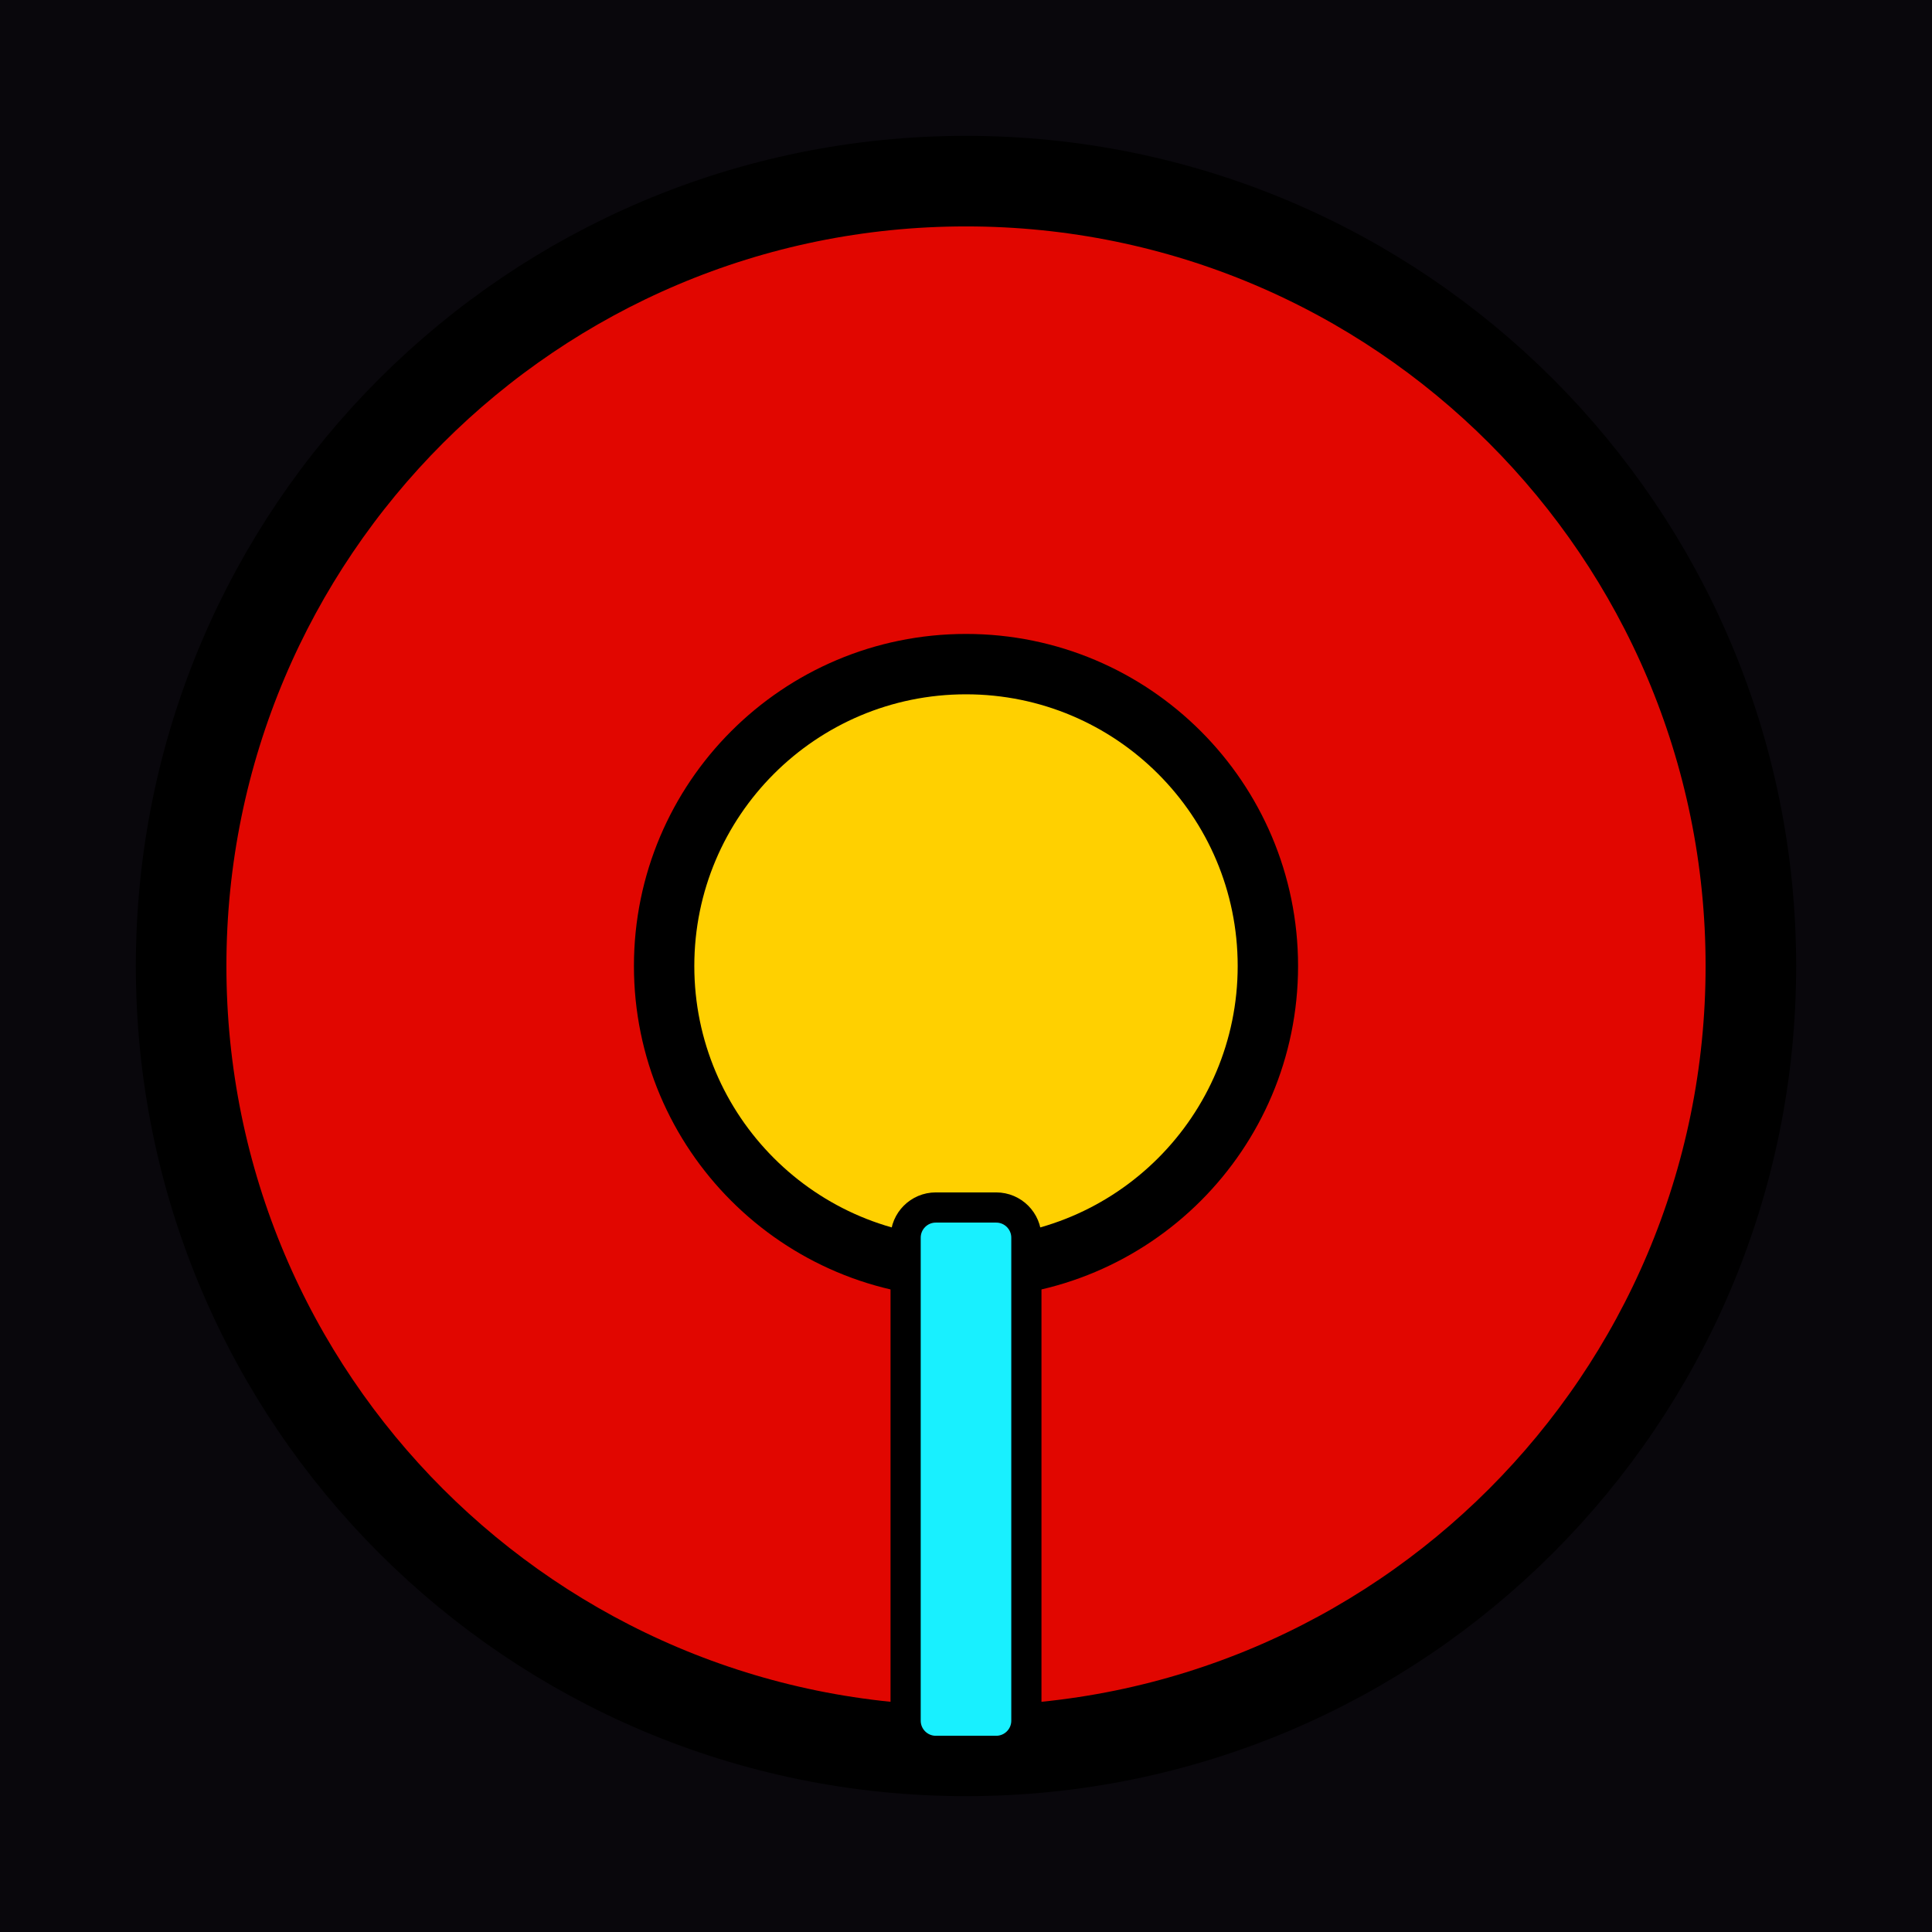
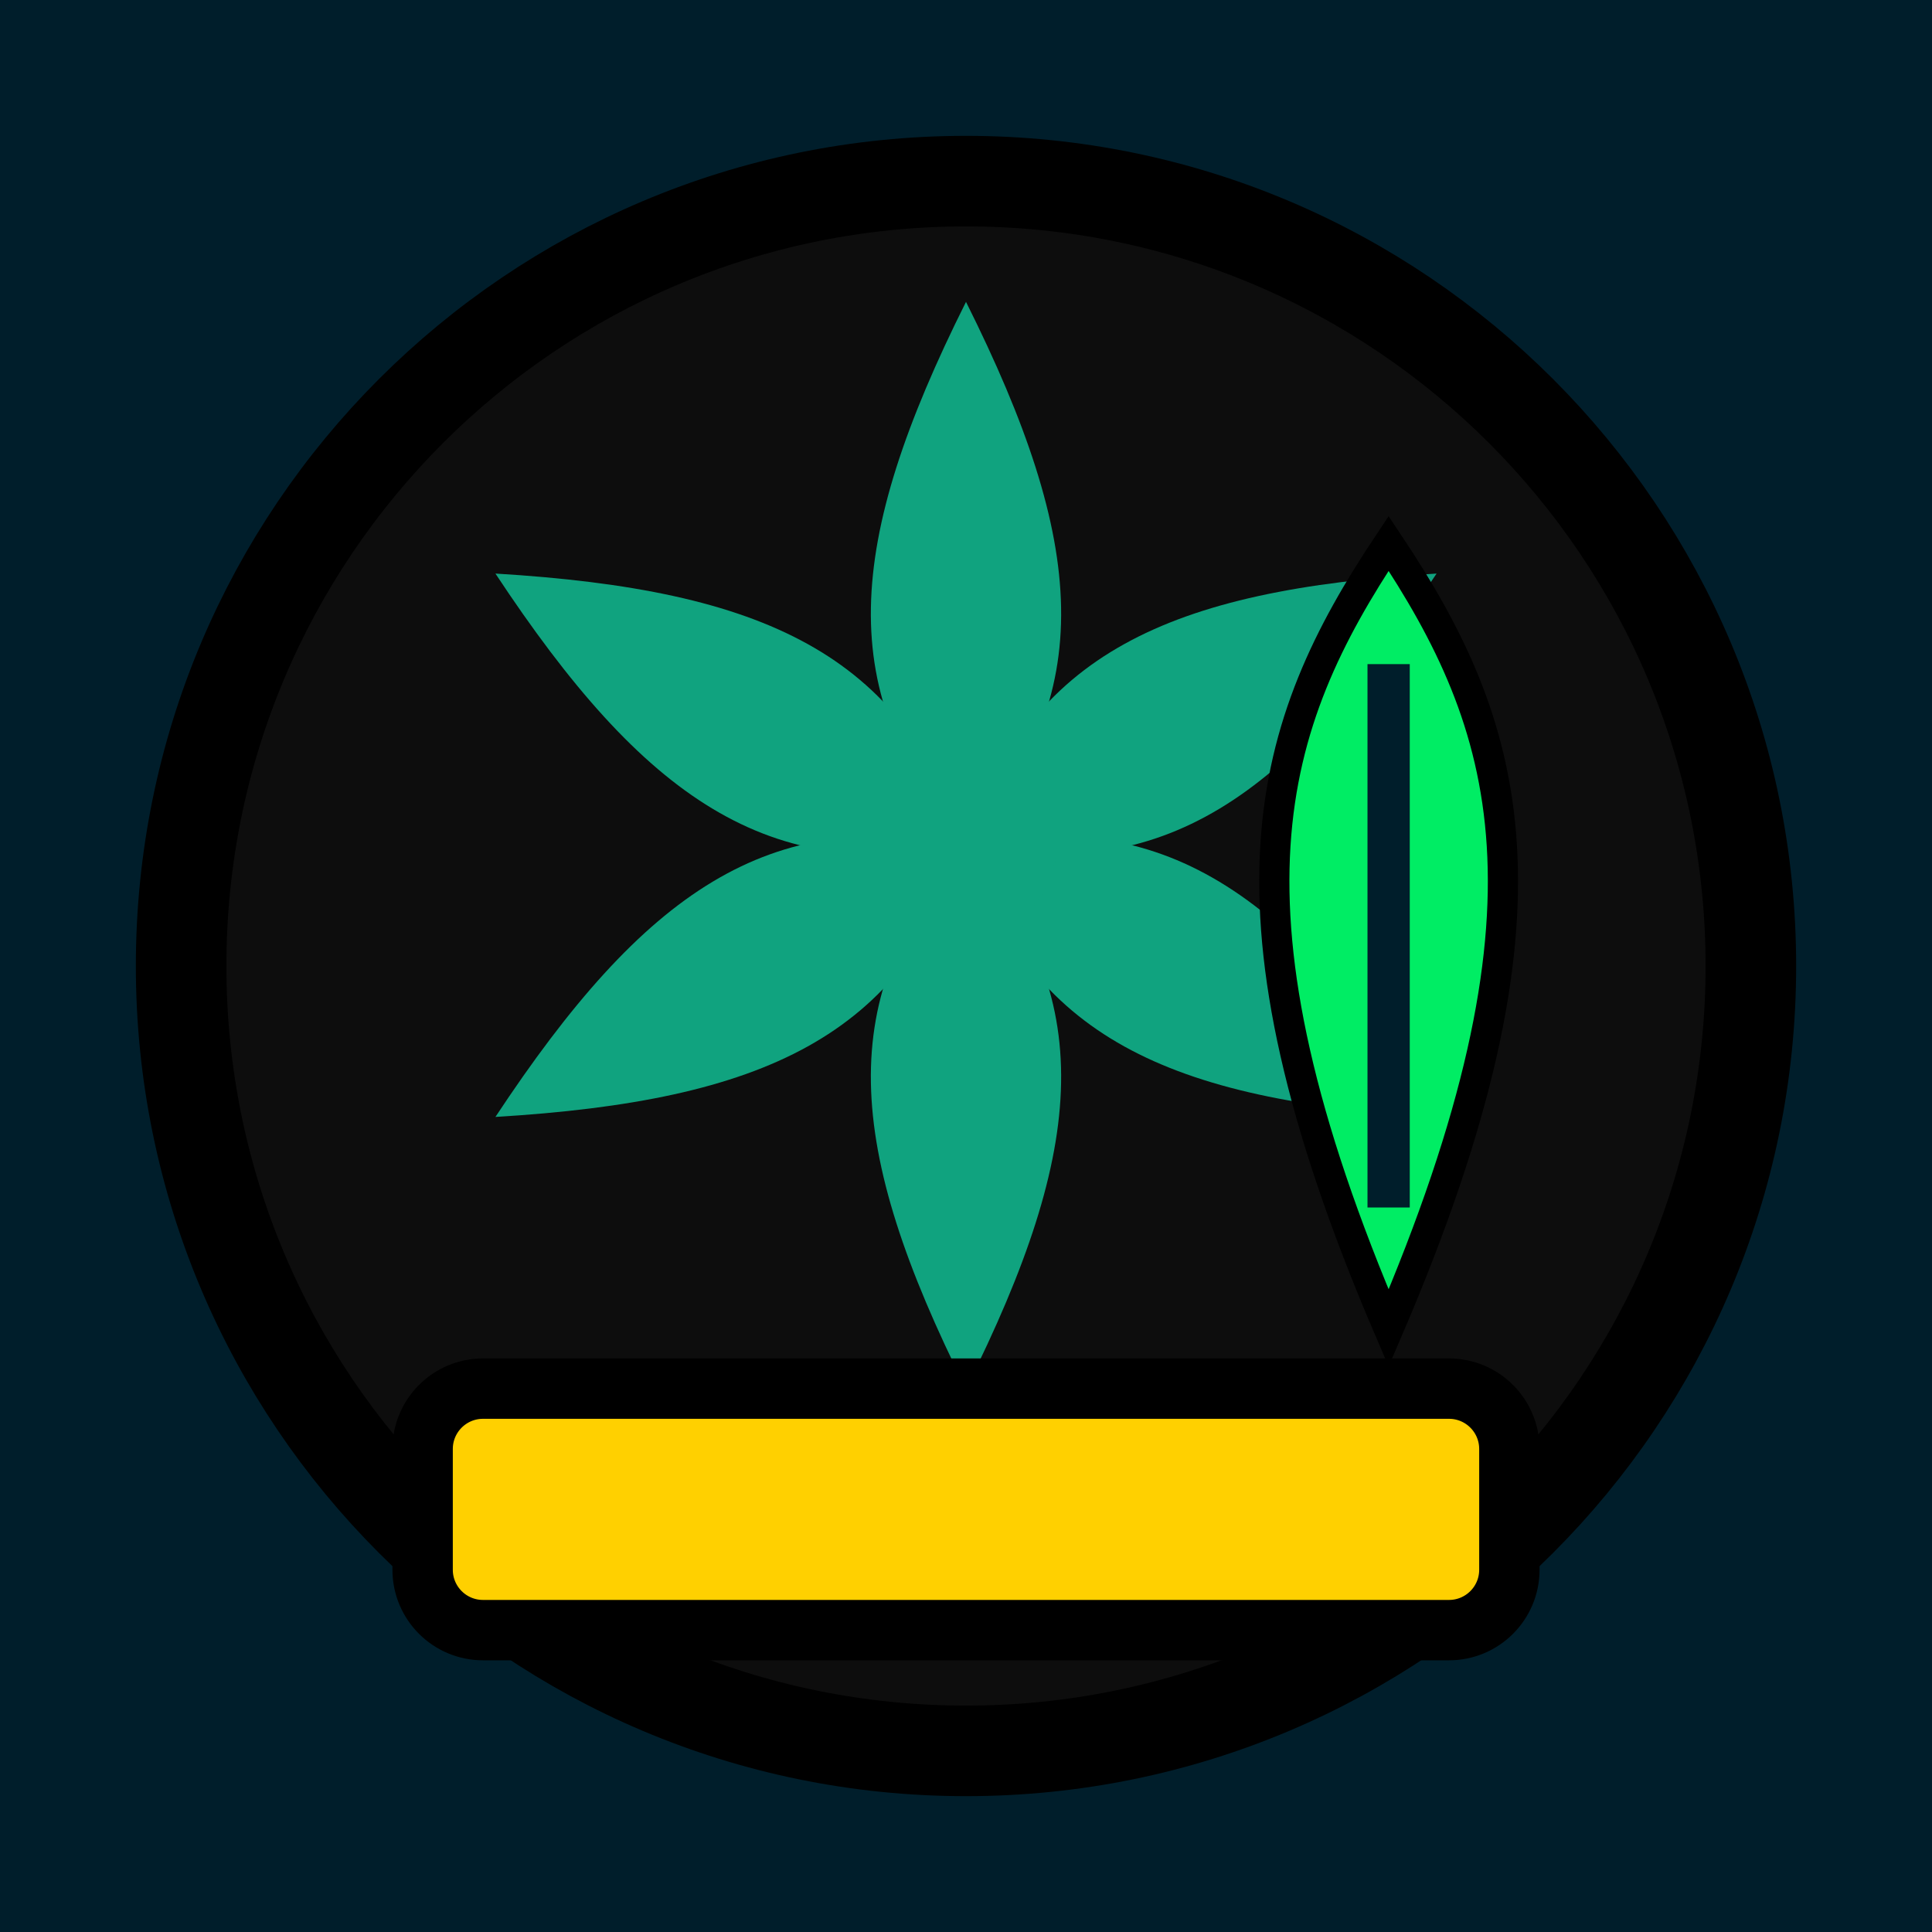
<svg xmlns="http://www.w3.org/2000/svg" viewBox="0 0 64 64">
-   <rect width="64" height="64" fill="#09070c" />
-   <circle cx="32" cy="32" r="26" fill="#e10600" stroke="#000" stroke-width="3" />
-   <circle cx="32" cy="32" r="10" fill="#ffd000" stroke="#000" stroke-width="2" />
-   <rect x="30" y="40" width="4" height="18" rx="1" fill="#18f0ff" stroke="#000" stroke-width="1" />
+   <rect width="64" height="64" fill="#001E2B" />
+   <circle cx="32" cy="32" r="26" fill="#0D0D0D" stroke="#000" stroke-width="3" />
+   <path d="M32 10 C36 18 36.4 23 32 28 C27.6 23 28 18 32 10 Z" fill="#10A37F" transform="rotate(0 32 28)" />
+   <path d="M32 10 C36 18 36.4 23 32 28 C27.6 23 28 18 32 10 Z" fill="#10A37F" transform="rotate(60 32 28)" />
+   <path d="M32 10 C36 18 36.4 23 32 28 C27.6 23 28 18 32 10 Z" fill="#10A37F" transform="rotate(120 32 28)" />
+   <path d="M32 10 C36 18 36.4 23 32 28 C27.6 23 28 18 32 10 Z" fill="#10A37F" transform="rotate(180 32 28)" />
+   <path d="M32 10 C36 18 36.4 23 32 28 C27.6 23 28 18 32 10 Z" fill="#10A37F" transform="rotate(240 32 28)" />
+   <path d="M32 10 C36 18 36.4 23 32 28 C27.6 23 28 18 32 10 Z" fill="#10A37F" transform="rotate(300 32 28)" />
+   <circle cx="32" cy="28" r="3" fill="#10A37F" />
+   <path d="M46 18 C50 24 52 30 46 44 C40 30 42 24 46 18 Z" fill="#00ED64" stroke="#000" stroke-width="1" />
+   <line x1="46" y1="22" x2="46" y2="40" stroke="#001E2B" stroke-width="1.4" />
+   <rect x="14" y="46" width="36" height="8" rx="2" fill="#ffd000" stroke="#000" stroke-width="2" />
</svg>
